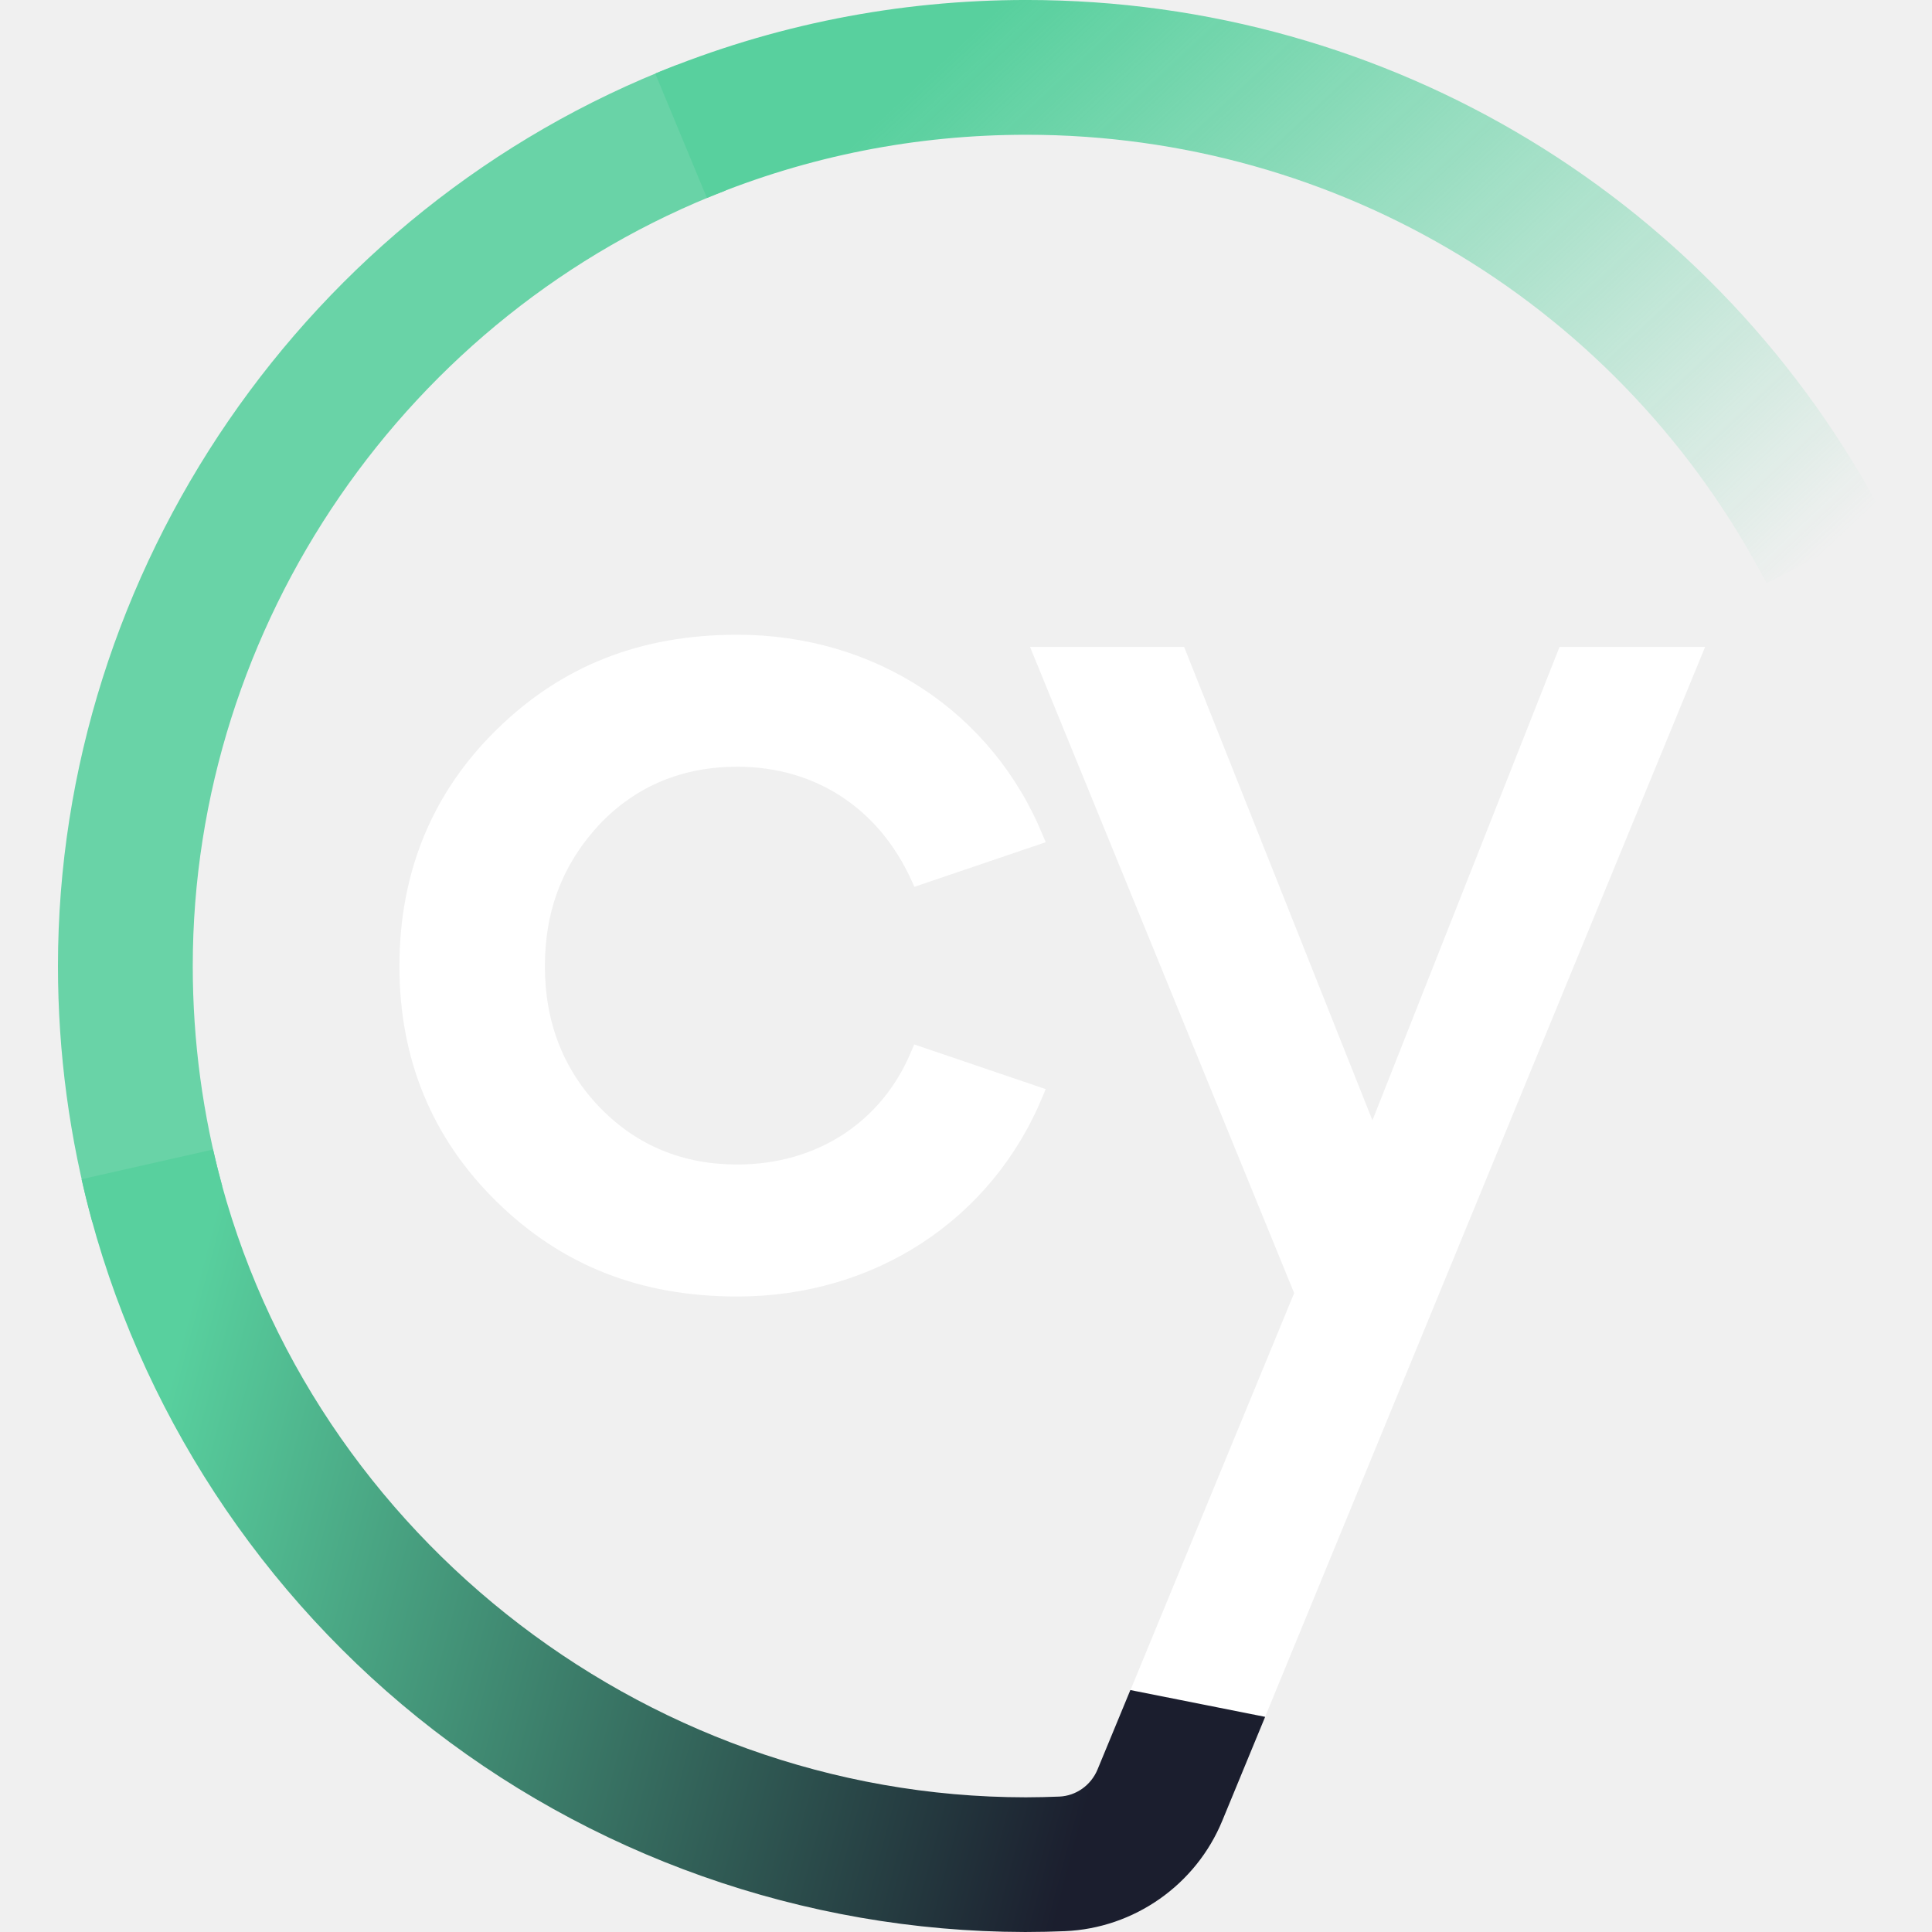
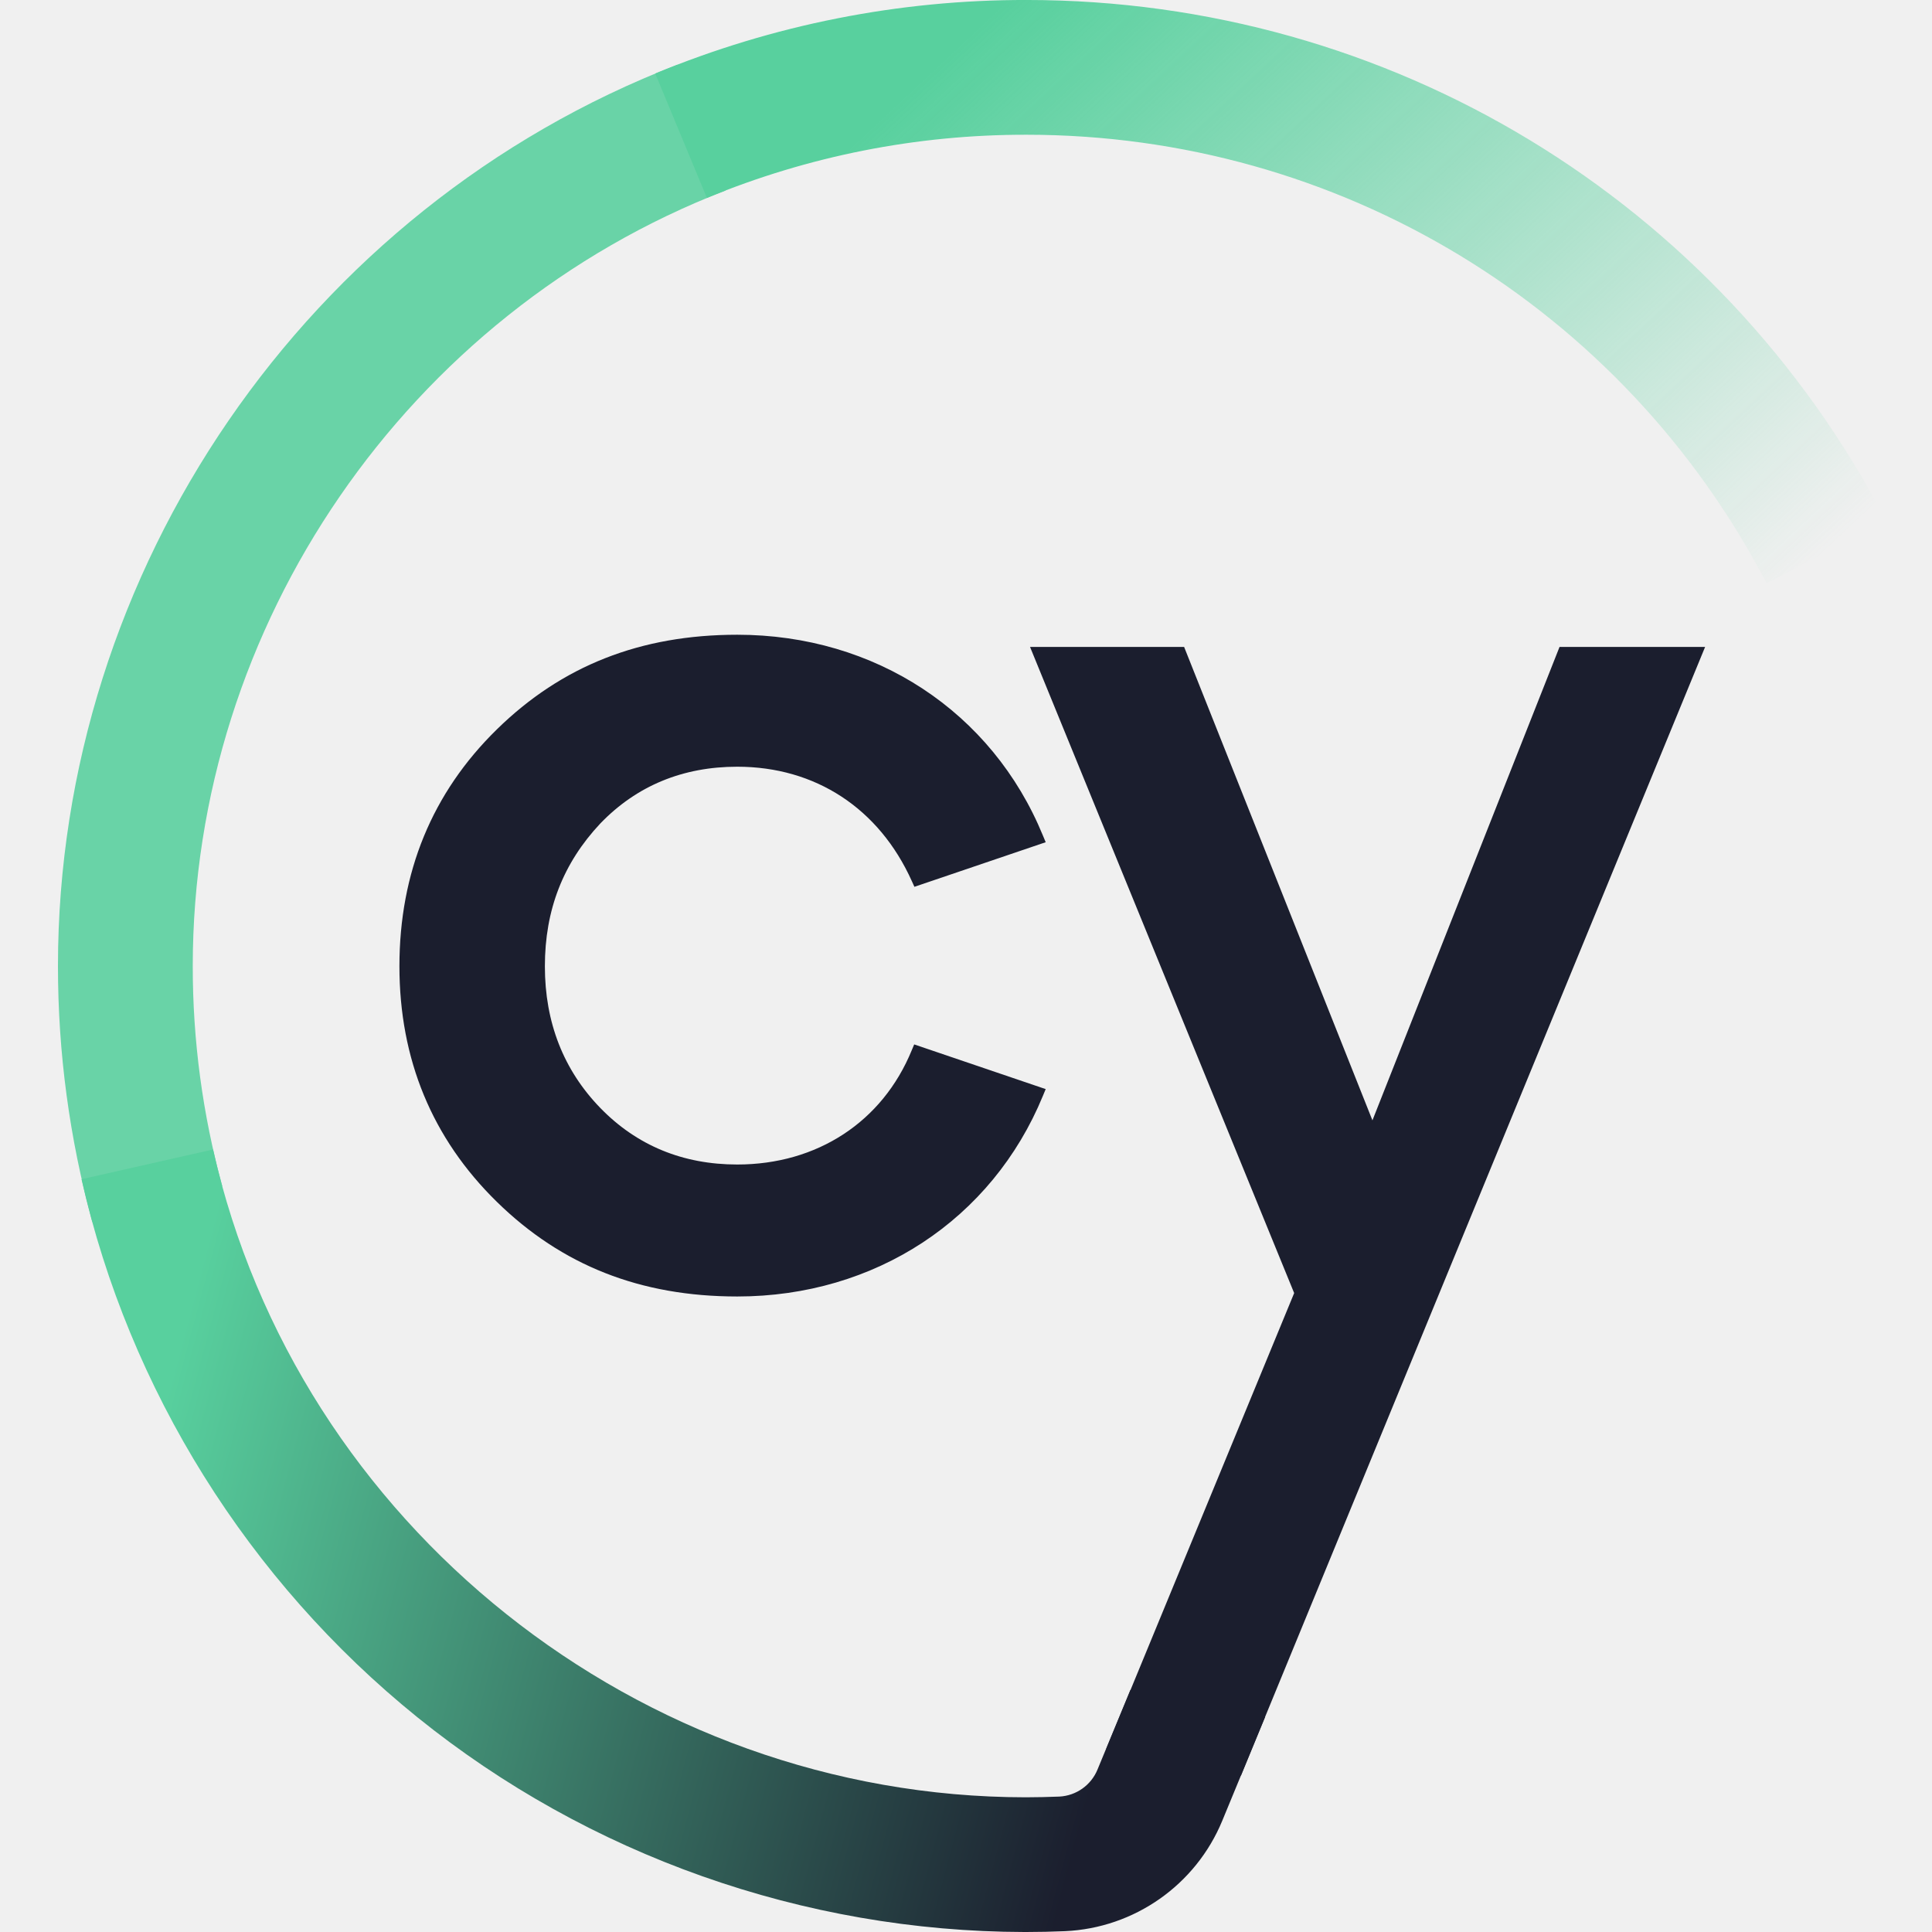
- <svg xmlns="http://www.w3.org/2000/svg" width="100" height="100" viewBox="0 0 100 100" fill="none">
-   <g id="cypress">
-     <g id="cypress_2">
-       <path id="Vector" d="M4.779 63.247C3.6 58.953 3 54.493 3 50.002C3 29.497 15.878 10.749 35.047 3.356L37.56 9.86C21.06 16.226 9.977 32.356 9.977 50.002C9.977 53.872 10.492 57.706 11.505 61.4L4.779 63.247Z" fill="#69D3A7" />
-       <path id="Vector_2" d="M91.439 30.194C83.98 15.873 69.296 6.975 53.128 6.975C47.399 6.975 41.831 8.078 36.59 10.246L33.916 3.806C40.009 1.284 46.472 -0.001 53.128 -0.001C71.911 -0.001 88.963 10.332 97.629 26.971L91.439 30.194Z" fill="url(#paint0_linear_790_4130)" />
-       <path id="Vector_3" d="M38.16 39.685C42.206 39.685 45.502 41.843 47.196 45.606L47.33 45.901L54.125 43.593L53.98 43.246C51.349 36.837 45.288 32.854 38.16 32.854C33.15 32.854 29.077 34.46 25.712 37.758C22.367 41.035 20.674 45.157 20.674 50.013C20.674 54.825 22.367 58.926 25.712 62.203C29.077 65.501 33.15 67.107 38.16 67.107C45.288 67.107 51.349 63.123 53.98 56.721L54.125 56.373L47.319 54.06L47.19 54.365C45.674 58.064 42.298 60.275 38.16 60.275C35.342 60.275 32.962 59.29 31.076 57.352C29.168 55.388 28.203 52.92 28.203 50.018C28.203 47.095 29.146 44.675 31.076 42.619C32.957 40.671 35.342 39.685 38.16 39.685Z" fill="white" />
-       <path id="Vector_4" d="M80.721 33.486L71.037 57.989L61.29 33.486H53.315L66.986 66.93L57.26 90.518L64.232 91.904L88.256 33.486H80.721Z" fill="white" />
-       <path id="Vector_5" d="M58.507 87.477L56.808 91.589C56.471 92.403 55.699 92.954 54.831 92.991C54.258 93.013 53.679 93.029 53.095 93.029C33.1 93.018 15.41 78.922 11.027 59.499L4.221 61.036C6.68 71.93 12.854 81.818 21.605 88.885C30.458 96.032 41.61 99.978 53.02 99.999C53.036 99.999 53.121 99.999 53.121 99.999C53.791 99.999 54.456 99.983 55.12 99.956C58.7 99.806 61.899 97.563 63.266 94.239L65.484 88.864L58.507 87.477Z" fill="url(#paint1_linear_790_4130)" />
-     </g>
-   </g>
+ <svg xmlns="http://www.w3.org/2000/svg" fill="none" viewBox="0 0 100 100">
+   <path fill="#69D3A7" d="M4.78 63.246A50 50 0 0 1 3 50.001C3 29.497 15.878 10.75 35.047 3.355L37.56 9.86C21.06 16.225 9.977 32.356 9.977 50a43 43 0 0 0 1.528 11.398z" />
+   <path fill="url(#a)" d="M91.44 30.193C83.98 15.873 69.295 6.974 53.127 6.974a43.1 43.1 0 0 0-16.538 3.271l-2.674-6.44A50 50 0 0 1 53.128-.001c18.783 0 35.835 10.332 44.5 26.971z" />
+   <path fill="#1B1E2E" d="M38.16 39.685c4.046 0 7.342 2.157 9.036 5.921l.134.295 6.795-2.308-.145-.348c-2.631-6.408-8.692-10.391-15.82-10.391-5.01 0-9.083 1.606-12.448 4.904-3.345 3.276-5.038 7.398-5.038 12.254 0 4.813 1.693 8.914 5.038 12.19 3.365 3.298 7.438 4.904 12.449 4.904 7.127 0 13.188-3.983 15.82-10.386l.144-.348-6.806-2.313-.129.306c-1.516 3.699-4.892 5.91-9.03 5.91-2.818 0-5.198-.985-7.084-2.923-1.908-1.965-2.873-4.433-2.873-7.335 0-2.923.944-5.343 2.873-7.398 1.88-1.949 4.266-2.934 7.084-2.934" />
+   <path fill="#1B1E2E" d="m80.721 33.486-9.684 24.503-9.747-24.503h-7.975l13.671 33.443-9.726 23.588 6.972 1.387 24.024-58.418z" />
+   <path fill="url(#b)" d="m58.507 87.477-1.699 4.111a2.26 2.26 0 0 1-1.977 1.403c-.574.021-1.152.037-1.736.037-19.995-.01-37.685-14.106-42.068-33.53L4.22 61.036c2.46 10.895 8.633 20.783 17.384 27.85C30.457 96.033 41.609 99.978 53.019 100h.101q1.004-.001 2-.043a9.26 9.26 0 0 0 8.145-5.718l2.218-5.375z" />
  <defs>
-     <linearGradient id="paint0_linear_790_4130" x1="47.912" y1="-3.229" x2="85.964" y2="37.441" gradientUnits="userSpaceOnUse">
-       <stop offset="0.094" stop-color="#58D09E" />
-       <stop offset="0.988" stop-color="#58D09E" stop-opacity="0" />
+     <linearGradient id="a" x1="47.912" x2="85.964" y1="-3.229" y2="37.441" gradientUnits="userSpaceOnUse">
+       <stop offset=".094" stop-color="#58D09E" />
+       <stop offset=".988" stop-color="#58D09E" stop-opacity="0" />
    </linearGradient>
-     <linearGradient id="paint1_linear_790_4130" x1="2.466" y1="72.752" x2="75.162" y2="92.102" gradientUnits="userSpaceOnUse">
-       <stop offset="0.077" stop-color="#58D09E" />
-       <stop offset="0.762" stop-color="#1B1E2E" />
+     <linearGradient id="b" x1="2.466" x2="75.162" y1="72.752" y2="92.101" gradientUnits="userSpaceOnUse">
+       <stop offset=".077" stop-color="#58D09E" />
+       <stop offset=".762" stop-color="#1B1E2E" />
    </linearGradient>
  </defs>
</svg>
